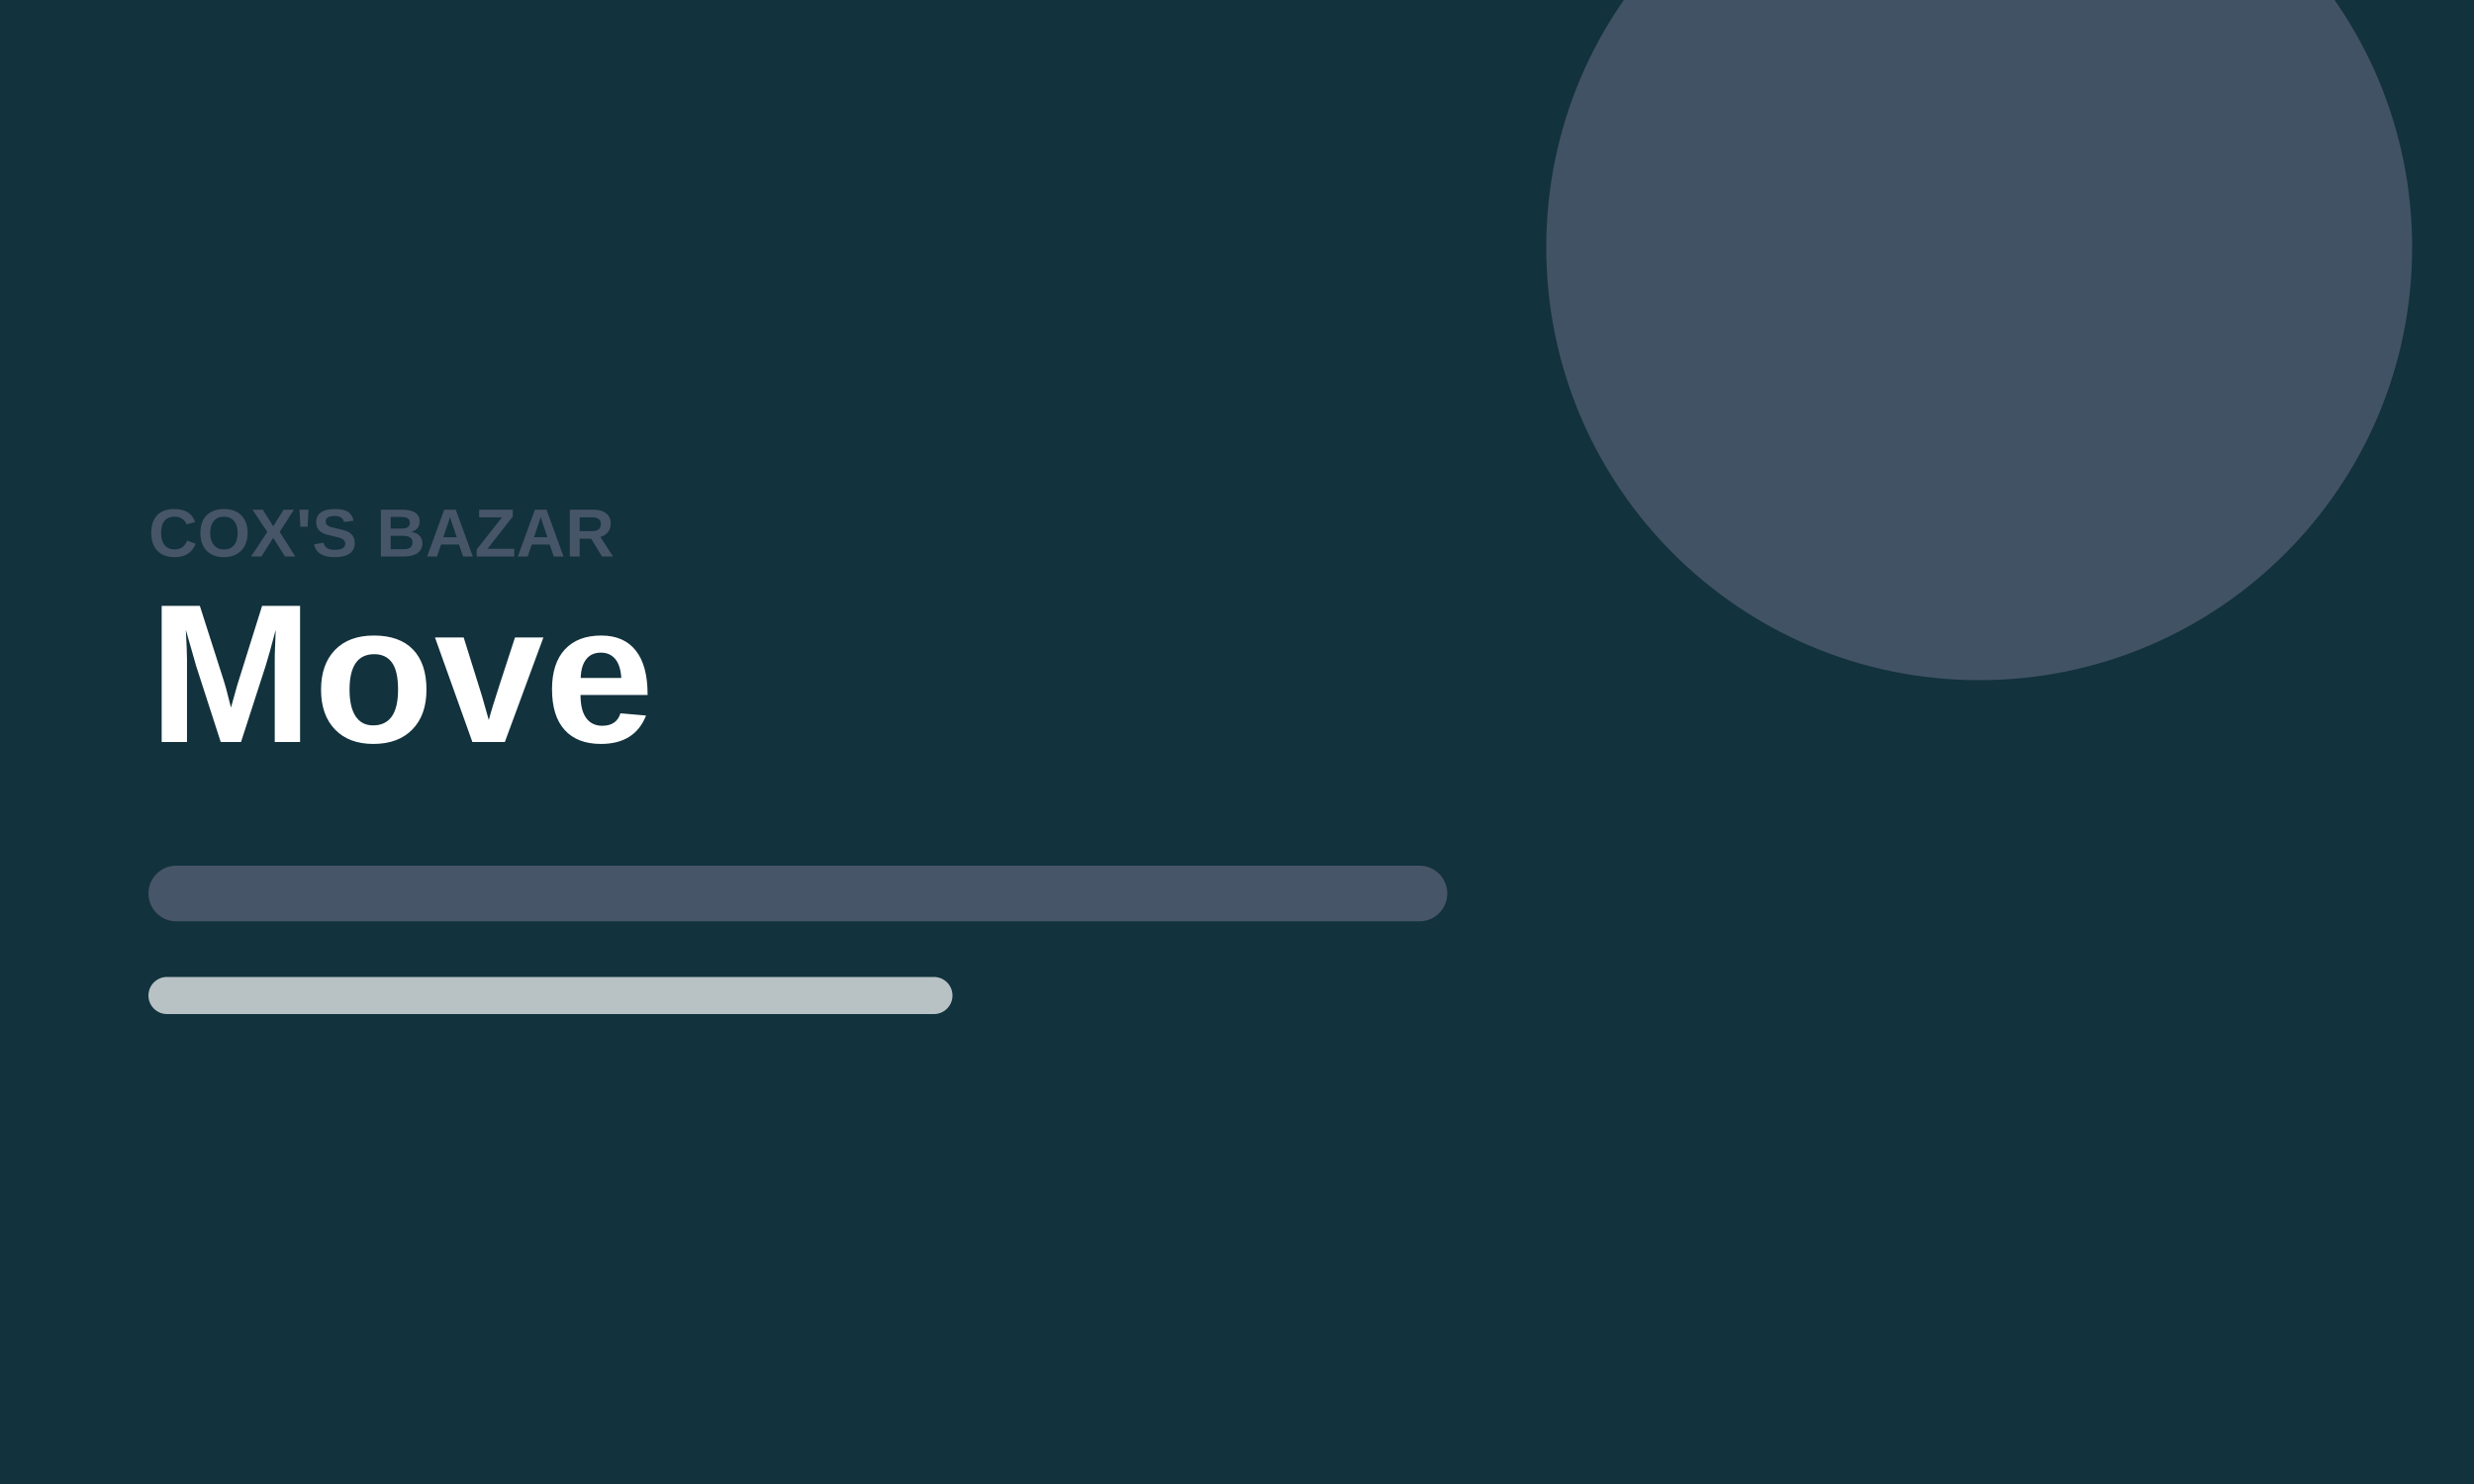
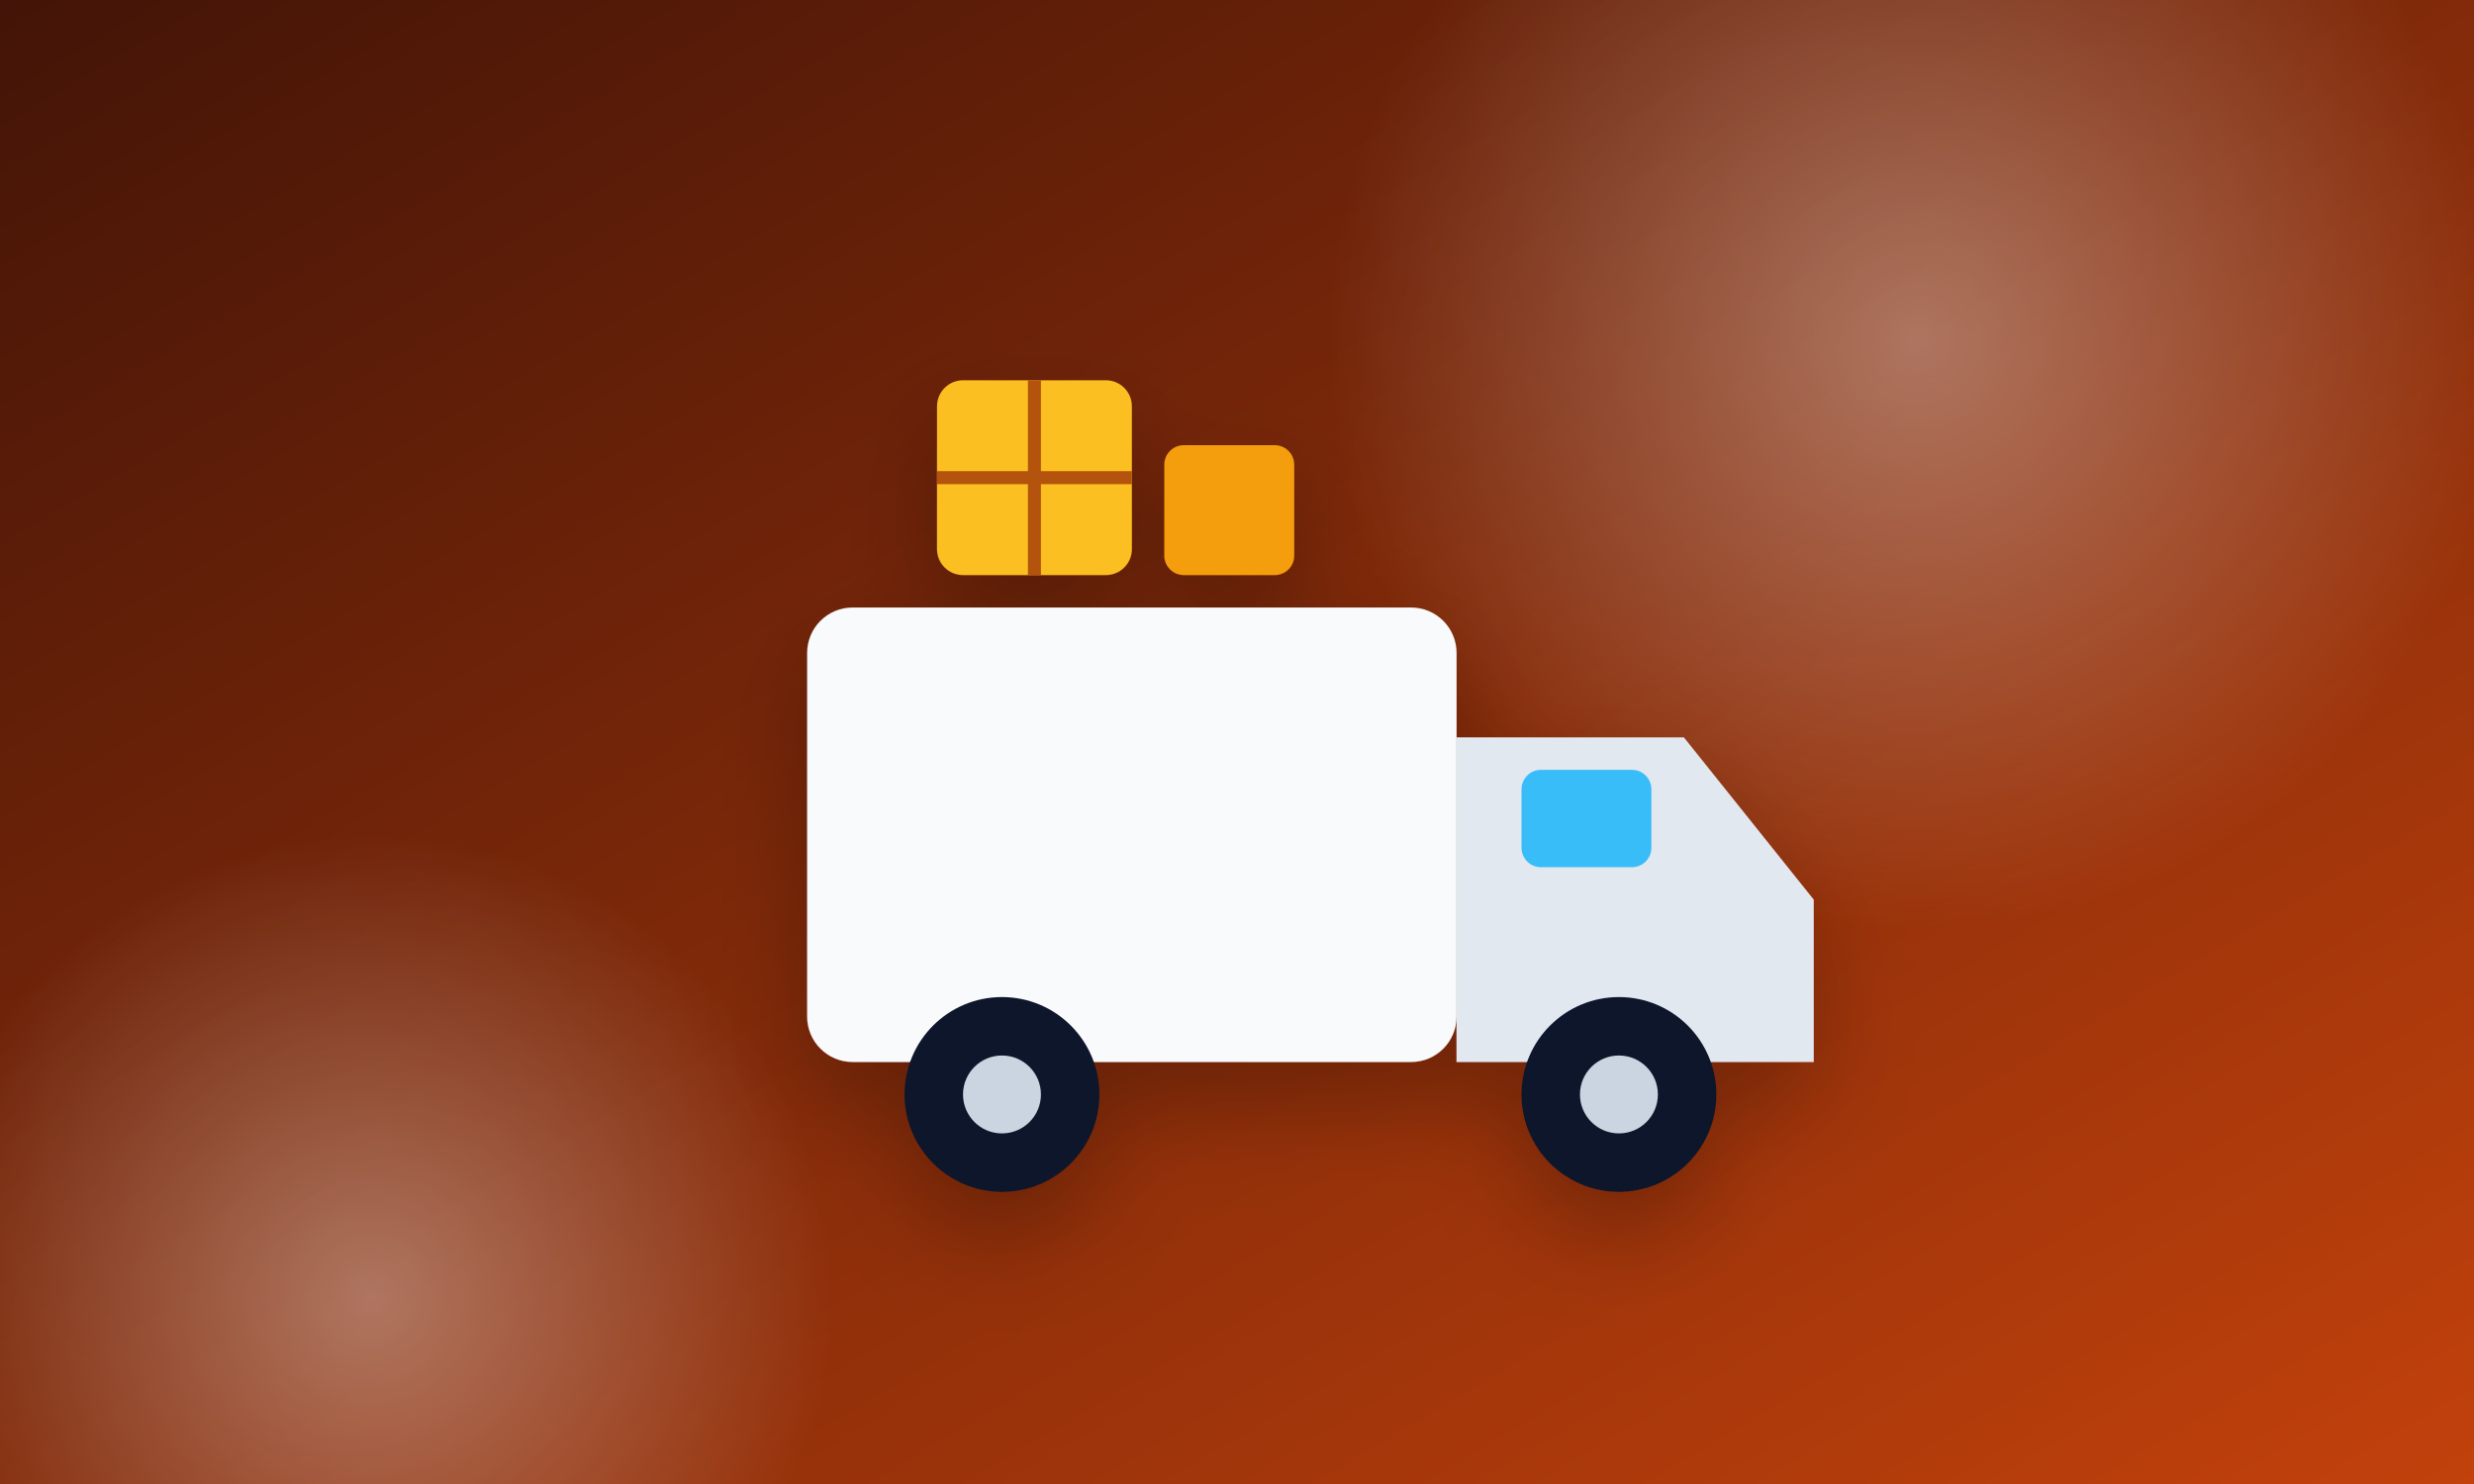
- <svg xmlns="http://www.w3.org/2000/svg" width="800" height="480" viewBox="0 0 800 480">
-   <rect width="800" height="480" fill="#12323d" />
-   <circle cx="640" cy="80" r="140" fill="#475569" opacity="0.9" />
-   <rect x="48" y="280" width="420" height="18" rx="9" fill="#475569" />
-   <rect x="48" y="316" width="260" height="12" rx="6" fill="#ffffff" opacity="0.7" />
-   <text x="48" y="240" fill="#ffffff" font-family="Arial, sans-serif" font-size="64" font-weight="700">Move</text>
-   <text x="48" y="180" fill="#475569" font-family="Arial, sans-serif" font-size="22" font-weight="700">COX'S BAZAR</text>
+ <svg xmlns="http://www.w3.org/2000/svg" width="800" height="480" viewBox="0 0 800 480" role="img" aria-label="Moving &amp; hauling">
+   <defs>
+     <linearGradient id="bg" x1="0" y1="0" x2="1" y2="1">
+       <stop offset="0" stop-color="#431407" />
+       <stop offset="1" stop-color="#c2410c" />
+     </linearGradient>
+     <radialGradient id="glow" cx="0.5" cy="0.5" r="0.5">
+       <stop offset="0" stop-color="#ffffff" stop-opacity="0.35" />
+       <stop offset="1" stop-color="#ffffff" stop-opacity="0" />
+     </radialGradient>
+     <filter id="soft" x="-20%" y="-20%" width="140%" height="140%">
+       <feDropShadow dx="0" dy="14" stdDeviation="14" flood-color="#000" flood-opacity="0.25" />
+     </filter>
+   </defs>
+   <rect width="800" height="480" rx="0" fill="url(#bg)" />
+   <circle cx="620" cy="110" r="190" fill="url(#glow)" />
+   <circle cx="120" cy="420" r="150" fill="url(#glow)" />
+   <g transform="translate(240 60) scale(1.05)" filter="url(#soft)">
+     <rect x="20" y="130" width="200" height="140" rx="14" fill="#f8fafc" />
+     <path d="M220 170 h70 l40 50 v50 h-110z" fill="#e2e8f0" />
+     <rect x="240" y="180" width="40" height="30" rx="6" fill="#38bdf8" />
+     <circle cx="80" cy="280" r="30" fill="#0f172a" />
+     <circle cx="80" cy="280" r="12" fill="#cbd5e1" />
+     <circle cx="270" cy="280" r="30" fill="#0f172a" />
+     <circle cx="270" cy="280" r="12" fill="#cbd5e1" />
+     <rect x="60" y="60" width="60" height="60" rx="8" fill="#fbbf24" />
+     <rect x="130" y="80" width="40" height="40" rx="6" fill="#f59e0b" />
+     <line x1="90" y1="60" x2="90" y2="120" stroke="#b45309" stroke-width="4" />
+     <line x1="60" y1="90" x2="120" y2="90" stroke="#b45309" stroke-width="4" />
+   </g>
</svg>
